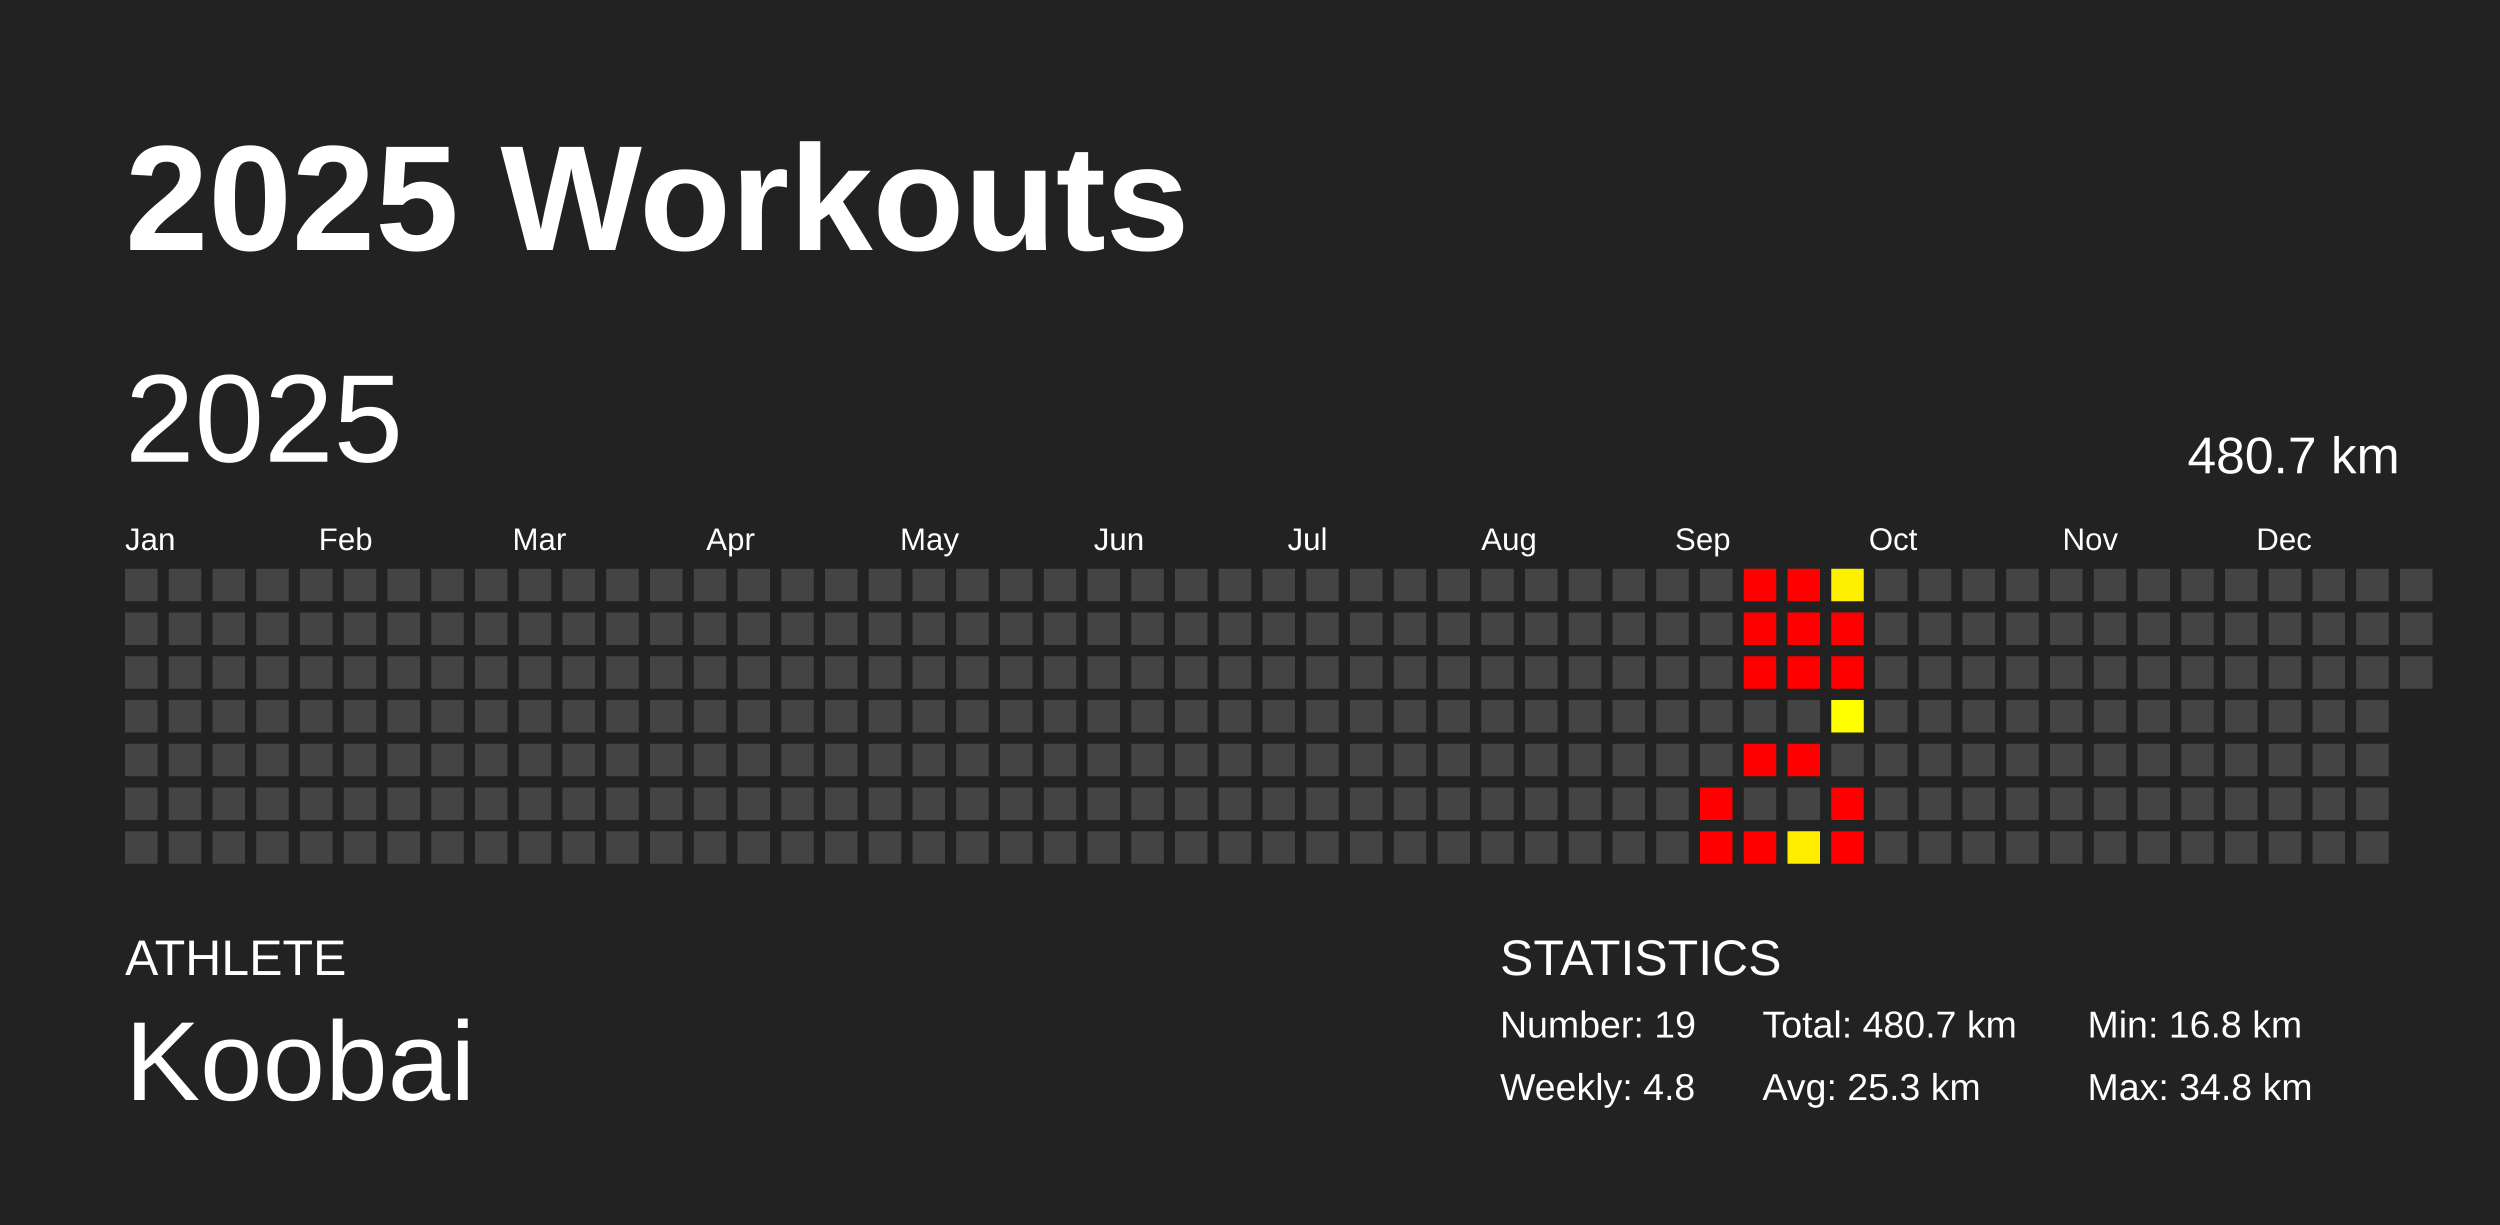
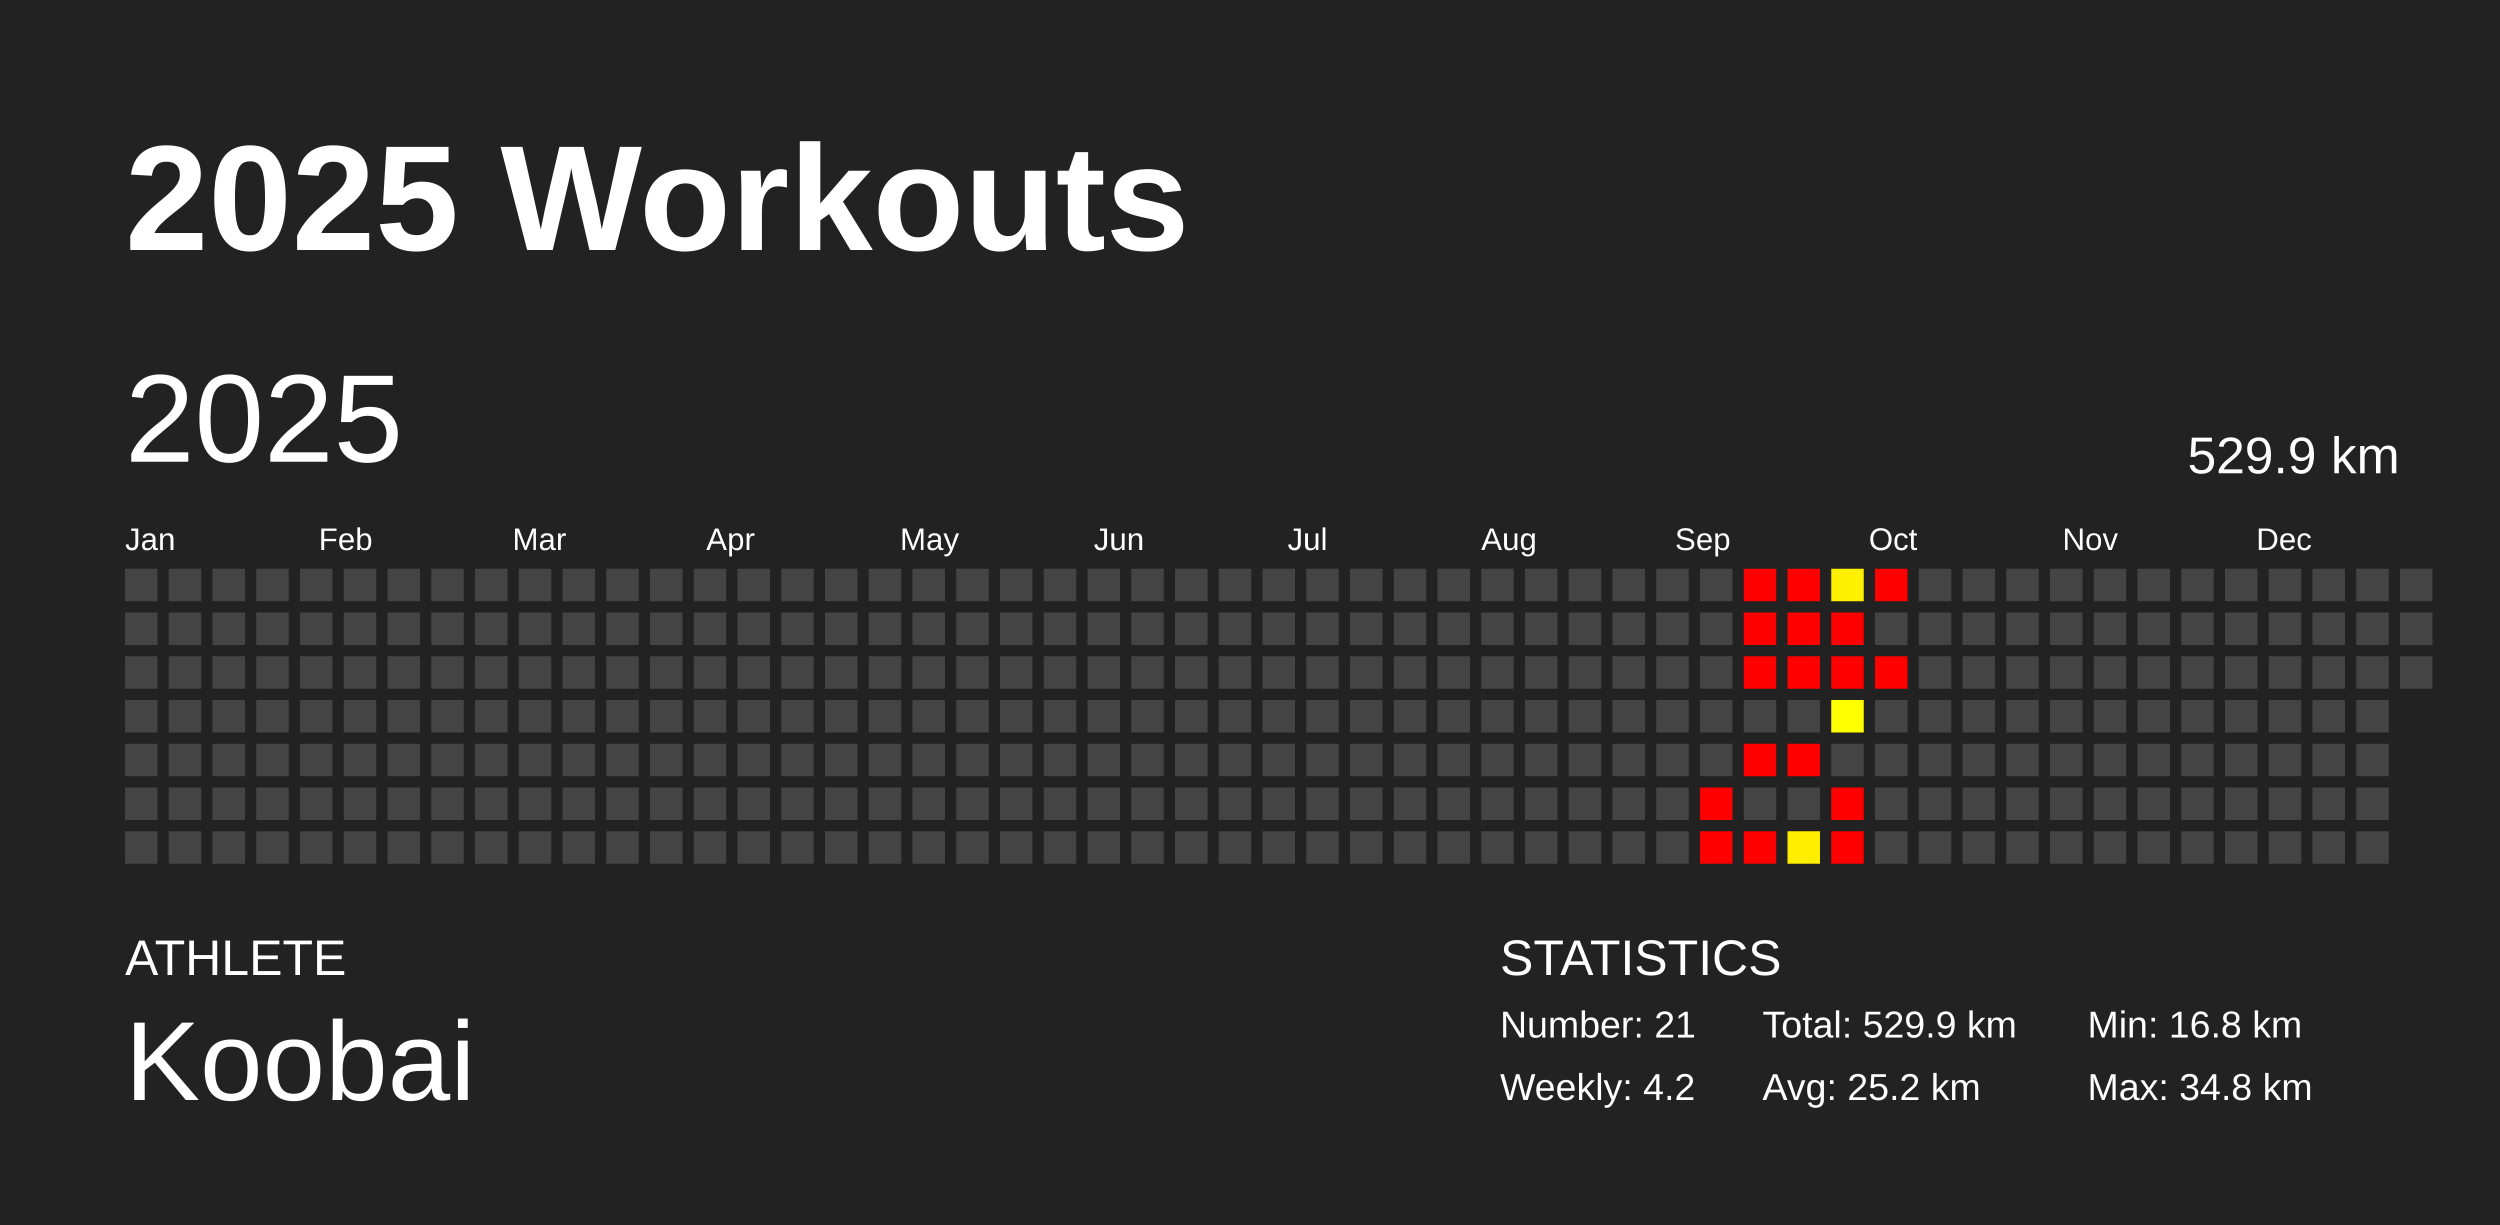
<svg xmlns="http://www.w3.org/2000/svg" baseProfile="full" height="98mm" version="1.1" viewBox="0,0,200,98" width="200mm">
  <defs />
  <rect fill="#222222" height="98" width="200" x="0" y="0" />
  <text fill="#FFFFFF" style="font-size:12px; font-family:Arial; font-weight:bold;" x="10" y="20">2025 Workouts</text>
  <text fill="#FFFFFF" style="font-size:4px; font-family:Arial" x="10" y="78">ATHLETE</text>
  <text fill="#FFFFFF" style="font-size:9px; font-family:Arial" x="10" y="88">Koobai</text>
  <text fill="#FFFFFF" style="font-size:4px; font-family:Arial" x="120" y="78">STATISTICS</text>
-   <text fill="#FFFFFF" style="font-size:3px; font-family:Arial" x="120" y="83">Number: 19</text>
-   <text fill="#FFFFFF" style="font-size:3px; font-family:Arial" x="120" y="88">Weekly: 4.8</text>
-   <text fill="#FFFFFF" style="font-size:3px; font-family:Arial" x="141" y="83">Total: 480.7 km</text>
-   <text fill="#FFFFFF" style="font-size:3px; font-family:Arial" x="141" y="88">Avg: 25.3 km</text>
+   <text fill="#FFFFFF" style="font-size:3px; font-family:Arial" x="120" y="83">Number: 21</text>
+   <text fill="#FFFFFF" style="font-size:3px; font-family:Arial" x="120" y="88">Weekly: 4.2</text>
+   <text fill="#FFFFFF" style="font-size:3px; font-family:Arial" x="141" y="83">Total: 529.9 km</text>
+   <text fill="#FFFFFF" style="font-size:3px; font-family:Arial" x="141" y="88">Avg: 25.2 km</text>
  <text fill="#FFFFFF" style="font-size:3px; font-family:Arial" x="167" y="83">Min: 16.8 km</text>
  <text fill="#FFFFFF" style="font-size:3px; font-family:Arial" x="167" y="88">Max: 34.8 km</text>
  <text dominant-baseline="hanging" fill="#FFFFFF" style="font-size:10.0px; font-family:Arial;" x="10" y="30">2025</text>
-   <text dominant-baseline="hanging" fill="#FFFFFF" style="font-size:4.125px; font-family:Arial;" x="175" y="35">480.7 km</text>
+   <text dominant-baseline="hanging" fill="#FFFFFF" style="font-size:4.125px; font-family:Arial;" x="175" y="35">529.9 km</text>
  <text fill="#FFFFFF" style="font-size:2.5px; font-family:Arial" x="10.0" y="44">Jan</text>
  <text fill="#FFFFFF" style="font-size:2.5px; font-family:Arial" x="25.5" y="44">Feb</text>
  <text fill="#FFFFFF" style="font-size:2.5px; font-family:Arial" x="41.0" y="44">Mar</text>
  <text fill="#FFFFFF" style="font-size:2.5px; font-family:Arial" x="56.5" y="44">Apr</text>
  <text fill="#FFFFFF" style="font-size:2.5px; font-family:Arial" x="72.0" y="44">May</text>
  <text fill="#FFFFFF" style="font-size:2.5px; font-family:Arial" x="87.5" y="44">Jun</text>
  <text fill="#FFFFFF" style="font-size:2.5px; font-family:Arial" x="103.0" y="44">Jul</text>
  <text fill="#FFFFFF" style="font-size:2.5px; font-family:Arial" x="118.5" y="44">Aug</text>
  <text fill="#FFFFFF" style="font-size:2.5px; font-family:Arial" x="134.0" y="44">Sep</text>
  <text fill="#FFFFFF" style="font-size:2.5px; font-family:Arial" x="149.5" y="44">Oct</text>
  <text fill="#FFFFFF" style="font-size:2.5px; font-family:Arial" x="165.0" y="44">Nov</text>
  <text fill="#FFFFFF" style="font-size:2.5px; font-family:Arial" x="180.5" y="44">Dec</text>
  <rect fill="#444444" height="2.6" width="2.6" x="10.0" y="45.5" />
  <rect fill="#444444" height="2.6" width="2.6" x="10.0" y="49.0" />
  <rect fill="#444444" height="2.6" width="2.6" x="10.0" y="52.5" />
  <rect fill="#444444" height="2.6" width="2.6" x="10.0" y="56.0" />
  <rect fill="#444444" height="2.6" width="2.6" x="10.0" y="59.5" />
  <rect fill="#444444" height="2.6" width="2.6" x="10.0" y="63.0" />
  <rect fill="#444444" height="2.6" width="2.6" x="10.0" y="66.5" />
  <rect fill="#444444" height="2.6" width="2.6" x="13.5" y="45.5" />
  <rect fill="#444444" height="2.6" width="2.6" x="13.5" y="49.0" />
  <rect fill="#444444" height="2.6" width="2.6" x="13.5" y="52.5" />
  <rect fill="#444444" height="2.6" width="2.6" x="13.5" y="56.0" />
  <rect fill="#444444" height="2.6" width="2.6" x="13.5" y="59.5" />
  <rect fill="#444444" height="2.6" width="2.6" x="13.5" y="63.0" />
  <rect fill="#444444" height="2.6" width="2.6" x="13.5" y="66.5" />
  <rect fill="#444444" height="2.6" width="2.6" x="17.0" y="45.5" />
  <rect fill="#444444" height="2.6" width="2.6" x="17.0" y="49.0" />
  <rect fill="#444444" height="2.6" width="2.6" x="17.0" y="52.5" />
  <rect fill="#444444" height="2.6" width="2.6" x="17.0" y="56.0" />
  <rect fill="#444444" height="2.6" width="2.6" x="17.0" y="59.5" />
  <rect fill="#444444" height="2.6" width="2.6" x="17.0" y="63.0" />
  <rect fill="#444444" height="2.6" width="2.6" x="17.0" y="66.5" />
  <rect fill="#444444" height="2.6" width="2.6" x="20.5" y="45.5" />
  <rect fill="#444444" height="2.6" width="2.6" x="20.5" y="49.0" />
  <rect fill="#444444" height="2.6" width="2.6" x="20.5" y="52.5" />
  <rect fill="#444444" height="2.6" width="2.6" x="20.5" y="56.0" />
  <rect fill="#444444" height="2.6" width="2.6" x="20.5" y="59.5" />
  <rect fill="#444444" height="2.6" width="2.6" x="20.5" y="63.0" />
  <rect fill="#444444" height="2.6" width="2.6" x="20.5" y="66.5" />
  <rect fill="#444444" height="2.6" width="2.6" x="24.0" y="45.5" />
  <rect fill="#444444" height="2.6" width="2.6" x="24.0" y="49.0" />
  <rect fill="#444444" height="2.6" width="2.6" x="24.0" y="52.5" />
  <rect fill="#444444" height="2.6" width="2.6" x="24.0" y="56.0" />
  <rect fill="#444444" height="2.6" width="2.6" x="24.0" y="59.5" />
  <rect fill="#444444" height="2.6" width="2.6" x="24.0" y="63.0" />
  <rect fill="#444444" height="2.6" width="2.6" x="24.0" y="66.5" />
  <rect fill="#444444" height="2.6" width="2.6" x="27.5" y="45.5" />
  <rect fill="#444444" height="2.6" width="2.6" x="27.5" y="49.0" />
  <rect fill="#444444" height="2.6" width="2.6" x="27.5" y="52.5" />
  <rect fill="#444444" height="2.6" width="2.6" x="27.5" y="56.0" />
  <rect fill="#444444" height="2.6" width="2.6" x="27.5" y="59.5" />
  <rect fill="#444444" height="2.6" width="2.6" x="27.5" y="63.0" />
  <rect fill="#444444" height="2.6" width="2.6" x="27.5" y="66.5" />
  <rect fill="#444444" height="2.6" width="2.6" x="31.0" y="45.5" />
  <rect fill="#444444" height="2.6" width="2.6" x="31.0" y="49.0" />
  <rect fill="#444444" height="2.6" width="2.6" x="31.0" y="52.5" />
  <rect fill="#444444" height="2.6" width="2.6" x="31.0" y="56.0" />
  <rect fill="#444444" height="2.6" width="2.6" x="31.0" y="59.5" />
  <rect fill="#444444" height="2.6" width="2.6" x="31.0" y="63.0" />
  <rect fill="#444444" height="2.6" width="2.6" x="31.0" y="66.5" />
  <rect fill="#444444" height="2.6" width="2.6" x="34.5" y="45.5" />
  <rect fill="#444444" height="2.6" width="2.6" x="34.5" y="49.0" />
  <rect fill="#444444" height="2.6" width="2.6" x="34.5" y="52.5" />
  <rect fill="#444444" height="2.6" width="2.6" x="34.5" y="56.0" />
  <rect fill="#444444" height="2.6" width="2.6" x="34.5" y="59.5" />
  <rect fill="#444444" height="2.6" width="2.6" x="34.5" y="63.0" />
  <rect fill="#444444" height="2.6" width="2.6" x="34.5" y="66.5" />
  <rect fill="#444444" height="2.6" width="2.6" x="38.0" y="45.5" />
  <rect fill="#444444" height="2.6" width="2.6" x="38.0" y="49.0" />
  <rect fill="#444444" height="2.6" width="2.6" x="38.0" y="52.5" />
  <rect fill="#444444" height="2.6" width="2.6" x="38.0" y="56.0" />
  <rect fill="#444444" height="2.6" width="2.6" x="38.0" y="59.5" />
  <rect fill="#444444" height="2.6" width="2.6" x="38.0" y="63.0" />
  <rect fill="#444444" height="2.6" width="2.6" x="38.0" y="66.5" />
  <rect fill="#444444" height="2.6" width="2.6" x="41.5" y="45.5" />
  <rect fill="#444444" height="2.6" width="2.6" x="41.5" y="49.0" />
  <rect fill="#444444" height="2.6" width="2.6" x="41.5" y="52.5" />
  <rect fill="#444444" height="2.6" width="2.6" x="41.5" y="56.0" />
  <rect fill="#444444" height="2.6" width="2.6" x="41.5" y="59.5" />
  <rect fill="#444444" height="2.6" width="2.6" x="41.5" y="63.0" />
  <rect fill="#444444" height="2.6" width="2.6" x="41.5" y="66.5" />
  <rect fill="#444444" height="2.6" width="2.6" x="45.0" y="45.5" />
  <rect fill="#444444" height="2.6" width="2.6" x="45.0" y="49.0" />
  <rect fill="#444444" height="2.6" width="2.6" x="45.0" y="52.5" />
  <rect fill="#444444" height="2.6" width="2.6" x="45.0" y="56.0" />
  <rect fill="#444444" height="2.6" width="2.6" x="45.0" y="59.5" />
  <rect fill="#444444" height="2.6" width="2.6" x="45.0" y="63.0" />
  <rect fill="#444444" height="2.6" width="2.6" x="45.0" y="66.5" />
  <rect fill="#444444" height="2.6" width="2.6" x="48.5" y="45.5" />
  <rect fill="#444444" height="2.6" width="2.6" x="48.5" y="49.0" />
  <rect fill="#444444" height="2.6" width="2.6" x="48.5" y="52.5" />
  <rect fill="#444444" height="2.6" width="2.6" x="48.5" y="56.0" />
  <rect fill="#444444" height="2.6" width="2.6" x="48.5" y="59.5" />
  <rect fill="#444444" height="2.6" width="2.6" x="48.5" y="63.0" />
  <rect fill="#444444" height="2.6" width="2.6" x="48.5" y="66.5" />
  <rect fill="#444444" height="2.6" width="2.6" x="52.0" y="45.5" />
  <rect fill="#444444" height="2.6" width="2.6" x="52.0" y="49.0" />
  <rect fill="#444444" height="2.6" width="2.6" x="52.0" y="52.5" />
  <rect fill="#444444" height="2.6" width="2.6" x="52.0" y="56.0" />
  <rect fill="#444444" height="2.6" width="2.6" x="52.0" y="59.5" />
  <rect fill="#444444" height="2.6" width="2.6" x="52.0" y="63.0" />
  <rect fill="#444444" height="2.6" width="2.6" x="52.0" y="66.5" />
  <rect fill="#444444" height="2.6" width="2.6" x="55.5" y="45.5" />
  <rect fill="#444444" height="2.6" width="2.6" x="55.5" y="49.0" />
  <rect fill="#444444" height="2.6" width="2.6" x="55.5" y="52.5" />
  <rect fill="#444444" height="2.6" width="2.6" x="55.5" y="56.0" />
  <rect fill="#444444" height="2.6" width="2.6" x="55.5" y="59.5" />
  <rect fill="#444444" height="2.6" width="2.6" x="55.5" y="63.0" />
  <rect fill="#444444" height="2.6" width="2.6" x="55.5" y="66.5" />
  <rect fill="#444444" height="2.6" width="2.6" x="59.0" y="45.5" />
  <rect fill="#444444" height="2.6" width="2.6" x="59.0" y="49.0" />
  <rect fill="#444444" height="2.6" width="2.6" x="59.0" y="52.5" />
  <rect fill="#444444" height="2.6" width="2.6" x="59.0" y="56.0" />
  <rect fill="#444444" height="2.6" width="2.6" x="59.0" y="59.5" />
  <rect fill="#444444" height="2.6" width="2.6" x="59.0" y="63.0" />
  <rect fill="#444444" height="2.6" width="2.6" x="59.0" y="66.5" />
  <rect fill="#444444" height="2.6" width="2.6" x="62.5" y="45.5" />
  <rect fill="#444444" height="2.6" width="2.6" x="62.5" y="49.0" />
  <rect fill="#444444" height="2.6" width="2.6" x="62.5" y="52.5" />
  <rect fill="#444444" height="2.6" width="2.6" x="62.5" y="56.0" />
  <rect fill="#444444" height="2.6" width="2.6" x="62.5" y="59.5" />
  <rect fill="#444444" height="2.6" width="2.6" x="62.5" y="63.0" />
  <rect fill="#444444" height="2.6" width="2.6" x="62.5" y="66.5" />
  <rect fill="#444444" height="2.6" width="2.6" x="66.0" y="45.5" />
  <rect fill="#444444" height="2.6" width="2.6" x="66.0" y="49.0" />
  <rect fill="#444444" height="2.6" width="2.6" x="66.0" y="52.5" />
  <rect fill="#444444" height="2.6" width="2.6" x="66.0" y="56.0" />
  <rect fill="#444444" height="2.6" width="2.6" x="66.0" y="59.5" />
  <rect fill="#444444" height="2.6" width="2.6" x="66.0" y="63.0" />
  <rect fill="#444444" height="2.6" width="2.6" x="66.0" y="66.5" />
  <rect fill="#444444" height="2.6" width="2.6" x="69.5" y="45.5" />
  <rect fill="#444444" height="2.6" width="2.6" x="69.5" y="49.0" />
  <rect fill="#444444" height="2.6" width="2.6" x="69.5" y="52.5" />
  <rect fill="#444444" height="2.6" width="2.6" x="69.5" y="56.0" />
  <rect fill="#444444" height="2.6" width="2.6" x="69.5" y="59.5" />
  <rect fill="#444444" height="2.6" width="2.6" x="69.5" y="63.0" />
  <rect fill="#444444" height="2.6" width="2.6" x="69.5" y="66.5" />
  <rect fill="#444444" height="2.6" width="2.6" x="73.0" y="45.5" />
  <rect fill="#444444" height="2.6" width="2.6" x="73.0" y="49.0" />
  <rect fill="#444444" height="2.6" width="2.6" x="73.0" y="52.5" />
  <rect fill="#444444" height="2.6" width="2.6" x="73.0" y="56.0" />
  <rect fill="#444444" height="2.6" width="2.6" x="73.0" y="59.5" />
  <rect fill="#444444" height="2.6" width="2.6" x="73.0" y="63.0" />
  <rect fill="#444444" height="2.6" width="2.6" x="73.0" y="66.5" />
  <rect fill="#444444" height="2.6" width="2.6" x="76.5" y="45.5" />
  <rect fill="#444444" height="2.6" width="2.6" x="76.5" y="49.0" />
  <rect fill="#444444" height="2.6" width="2.6" x="76.5" y="52.5" />
  <rect fill="#444444" height="2.6" width="2.6" x="76.5" y="56.0" />
  <rect fill="#444444" height="2.6" width="2.6" x="76.5" y="59.5" />
  <rect fill="#444444" height="2.6" width="2.6" x="76.5" y="63.0" />
  <rect fill="#444444" height="2.6" width="2.6" x="76.5" y="66.5" />
  <rect fill="#444444" height="2.6" width="2.6" x="80.0" y="45.5" />
  <rect fill="#444444" height="2.6" width="2.6" x="80.0" y="49.0" />
  <rect fill="#444444" height="2.6" width="2.6" x="80.0" y="52.5" />
  <rect fill="#444444" height="2.6" width="2.6" x="80.0" y="56.0" />
  <rect fill="#444444" height="2.6" width="2.6" x="80.0" y="59.5" />
  <rect fill="#444444" height="2.6" width="2.6" x="80.0" y="63.0" />
  <rect fill="#444444" height="2.6" width="2.6" x="80.0" y="66.5" />
  <rect fill="#444444" height="2.6" width="2.6" x="83.5" y="45.5" />
  <rect fill="#444444" height="2.6" width="2.6" x="83.5" y="49.0" />
  <rect fill="#444444" height="2.6" width="2.6" x="83.5" y="52.5" />
  <rect fill="#444444" height="2.6" width="2.6" x="83.5" y="56.0" />
  <rect fill="#444444" height="2.6" width="2.6" x="83.5" y="59.5" />
  <rect fill="#444444" height="2.6" width="2.6" x="83.5" y="63.0" />
  <rect fill="#444444" height="2.6" width="2.6" x="83.5" y="66.5" />
  <rect fill="#444444" height="2.6" width="2.6" x="87.0" y="45.5" />
  <rect fill="#444444" height="2.6" width="2.6" x="87.0" y="49.0" />
  <rect fill="#444444" height="2.6" width="2.6" x="87.0" y="52.5" />
  <rect fill="#444444" height="2.6" width="2.6" x="87.0" y="56.0" />
  <rect fill="#444444" height="2.6" width="2.6" x="87.0" y="59.5" />
  <rect fill="#444444" height="2.6" width="2.6" x="87.0" y="63.0" />
  <rect fill="#444444" height="2.6" width="2.6" x="87.0" y="66.5" />
  <rect fill="#444444" height="2.6" width="2.6" x="90.5" y="45.5" />
  <rect fill="#444444" height="2.6" width="2.6" x="90.5" y="49.0" />
  <rect fill="#444444" height="2.6" width="2.6" x="90.5" y="52.5" />
  <rect fill="#444444" height="2.6" width="2.6" x="90.5" y="56.0" />
  <rect fill="#444444" height="2.6" width="2.6" x="90.5" y="59.5" />
  <rect fill="#444444" height="2.6" width="2.6" x="90.5" y="63.0" />
  <rect fill="#444444" height="2.6" width="2.6" x="90.5" y="66.5" />
  <rect fill="#444444" height="2.6" width="2.6" x="94.0" y="45.5" />
  <rect fill="#444444" height="2.6" width="2.6" x="94.0" y="49.0" />
  <rect fill="#444444" height="2.6" width="2.6" x="94.0" y="52.5" />
  <rect fill="#444444" height="2.6" width="2.6" x="94.0" y="56.0" />
  <rect fill="#444444" height="2.6" width="2.6" x="94.0" y="59.5" />
  <rect fill="#444444" height="2.6" width="2.6" x="94.0" y="63.0" />
  <rect fill="#444444" height="2.6" width="2.6" x="94.0" y="66.5" />
  <rect fill="#444444" height="2.6" width="2.6" x="97.5" y="45.5" />
  <rect fill="#444444" height="2.6" width="2.6" x="97.5" y="49.0" />
  <rect fill="#444444" height="2.6" width="2.6" x="97.5" y="52.5" />
  <rect fill="#444444" height="2.6" width="2.6" x="97.5" y="56.0" />
  <rect fill="#444444" height="2.6" width="2.6" x="97.5" y="59.5" />
  <rect fill="#444444" height="2.6" width="2.6" x="97.5" y="63.0" />
  <rect fill="#444444" height="2.6" width="2.6" x="97.5" y="66.5" />
  <rect fill="#444444" height="2.6" width="2.6" x="101.0" y="45.5" />
  <rect fill="#444444" height="2.6" width="2.6" x="101.0" y="49.0" />
  <rect fill="#444444" height="2.6" width="2.6" x="101.0" y="52.5" />
  <rect fill="#444444" height="2.6" width="2.6" x="101.0" y="56.0" />
  <rect fill="#444444" height="2.6" width="2.6" x="101.0" y="59.5" />
  <rect fill="#444444" height="2.6" width="2.6" x="101.0" y="63.0" />
  <rect fill="#444444" height="2.6" width="2.6" x="101.0" y="66.5" />
  <rect fill="#444444" height="2.6" width="2.6" x="104.5" y="45.5" />
  <rect fill="#444444" height="2.6" width="2.6" x="104.5" y="49.0" />
  <rect fill="#444444" height="2.6" width="2.6" x="104.5" y="52.5" />
  <rect fill="#444444" height="2.6" width="2.6" x="104.5" y="56.0" />
  <rect fill="#444444" height="2.6" width="2.6" x="104.5" y="59.5" />
  <rect fill="#444444" height="2.6" width="2.6" x="104.5" y="63.0" />
  <rect fill="#444444" height="2.6" width="2.6" x="104.5" y="66.5" />
  <rect fill="#444444" height="2.6" width="2.6" x="108.0" y="45.5" />
  <rect fill="#444444" height="2.6" width="2.6" x="108.0" y="49.0" />
  <rect fill="#444444" height="2.6" width="2.6" x="108.0" y="52.5" />
  <rect fill="#444444" height="2.6" width="2.6" x="108.0" y="56.0" />
  <rect fill="#444444" height="2.6" width="2.6" x="108.0" y="59.5" />
  <rect fill="#444444" height="2.6" width="2.6" x="108.0" y="63.0" />
  <rect fill="#444444" height="2.6" width="2.6" x="108.0" y="66.5" />
  <rect fill="#444444" height="2.6" width="2.6" x="111.5" y="45.5" />
  <rect fill="#444444" height="2.6" width="2.6" x="111.5" y="49.0" />
  <rect fill="#444444" height="2.6" width="2.6" x="111.5" y="52.5" />
  <rect fill="#444444" height="2.6" width="2.6" x="111.5" y="56.0" />
  <rect fill="#444444" height="2.6" width="2.6" x="111.5" y="59.5" />
  <rect fill="#444444" height="2.6" width="2.6" x="111.5" y="63.0" />
  <rect fill="#444444" height="2.6" width="2.6" x="111.5" y="66.5" />
  <rect fill="#444444" height="2.6" width="2.6" x="115.0" y="45.5" />
  <rect fill="#444444" height="2.6" width="2.6" x="115.0" y="49.0" />
  <rect fill="#444444" height="2.6" width="2.6" x="115.0" y="52.5" />
  <rect fill="#444444" height="2.6" width="2.6" x="115.0" y="56.0" />
  <rect fill="#444444" height="2.6" width="2.6" x="115.0" y="59.5" />
  <rect fill="#444444" height="2.6" width="2.6" x="115.0" y="63.0" />
  <rect fill="#444444" height="2.6" width="2.6" x="115.0" y="66.5" />
  <rect fill="#444444" height="2.6" width="2.6" x="118.5" y="45.5" />
  <rect fill="#444444" height="2.6" width="2.6" x="118.5" y="49.0" />
  <rect fill="#444444" height="2.6" width="2.6" x="118.5" y="52.5" />
  <rect fill="#444444" height="2.6" width="2.6" x="118.5" y="56.0" />
  <rect fill="#444444" height="2.6" width="2.6" x="118.5" y="59.5" />
  <rect fill="#444444" height="2.6" width="2.6" x="118.5" y="63.0" />
  <rect fill="#444444" height="2.6" width="2.6" x="118.5" y="66.5" />
  <rect fill="#444444" height="2.6" width="2.6" x="122.0" y="45.5" />
  <rect fill="#444444" height="2.6" width="2.6" x="122.0" y="49.0" />
  <rect fill="#444444" height="2.6" width="2.6" x="122.0" y="52.5" />
  <rect fill="#444444" height="2.6" width="2.6" x="122.0" y="56.0" />
  <rect fill="#444444" height="2.6" width="2.6" x="122.0" y="59.5" />
  <rect fill="#444444" height="2.6" width="2.6" x="122.0" y="63.0" />
  <rect fill="#444444" height="2.6" width="2.6" x="122.0" y="66.5" />
  <rect fill="#444444" height="2.6" width="2.6" x="125.5" y="45.5" />
  <rect fill="#444444" height="2.6" width="2.6" x="125.5" y="49.0" />
  <rect fill="#444444" height="2.6" width="2.6" x="125.5" y="52.5" />
  <rect fill="#444444" height="2.6" width="2.6" x="125.5" y="56.0" />
  <rect fill="#444444" height="2.6" width="2.6" x="125.5" y="59.5" />
  <rect fill="#444444" height="2.6" width="2.6" x="125.5" y="63.0" />
  <rect fill="#444444" height="2.6" width="2.6" x="125.5" y="66.5" />
  <rect fill="#444444" height="2.6" width="2.6" x="129.0" y="45.5" />
  <rect fill="#444444" height="2.6" width="2.6" x="129.0" y="49.0" />
  <rect fill="#444444" height="2.6" width="2.6" x="129.0" y="52.5" />
  <rect fill="#444444" height="2.6" width="2.6" x="129.0" y="56.0" />
  <rect fill="#444444" height="2.6" width="2.6" x="129.0" y="59.5" />
  <rect fill="#444444" height="2.6" width="2.6" x="129.0" y="63.0" />
  <rect fill="#444444" height="2.6" width="2.6" x="129.0" y="66.5" />
  <rect fill="#444444" height="2.6" width="2.6" x="132.5" y="45.5" />
  <rect fill="#444444" height="2.6" width="2.6" x="132.5" y="49.0" />
  <rect fill="#444444" height="2.6" width="2.6" x="132.5" y="52.5" />
  <rect fill="#444444" height="2.6" width="2.6" x="132.5" y="56.0" />
  <rect fill="#444444" height="2.6" width="2.6" x="132.5" y="59.5" />
  <rect fill="#444444" height="2.6" width="2.6" x="132.5" y="63.0" />
  <rect fill="#444444" height="2.6" width="2.6" x="132.5" y="66.5" />
  <rect fill="#444444" height="2.6" width="2.6" x="136.0" y="45.5" />
  <rect fill="#444444" height="2.6" width="2.6" x="136.0" y="49.0" />
  <rect fill="#444444" height="2.6" width="2.6" x="136.0" y="52.5" />
  <rect fill="#444444" height="2.6" width="2.6" x="136.0" y="56.0" />
  <rect fill="#444444" height="2.6" width="2.6" x="136.0" y="59.5" />
  <rect fill="red" height="2.6" width="2.6" x="136.0" y="63.0" />
  <rect fill="red" height="2.6" width="2.6" x="136.0" y="66.5" />
  <rect fill="red" height="2.6" width="2.6" x="139.5" y="45.5" />
  <rect fill="red" height="2.6" width="2.6" x="139.5" y="49.0" />
  <rect fill="red" height="2.6" width="2.6" x="139.5" y="52.5" />
  <rect fill="#444444" height="2.6" width="2.6" x="139.5" y="56.0" />
  <rect fill="red" height="2.6" width="2.6" x="139.5" y="59.5" />
  <rect fill="#444444" height="2.6" width="2.6" x="139.5" y="63.0" />
  <rect fill="red" height="2.6" width="2.6" x="139.5" y="66.5" />
  <rect fill="red" height="2.6" width="2.6" x="143.0" y="45.5" />
  <rect fill="red" height="2.6" width="2.6" x="143.0" y="49.0" />
  <rect fill="red" height="2.6" width="2.6" x="143.0" y="52.5" />
  <rect fill="#444444" height="2.6" width="2.6" x="143.0" y="56.0" />
  <rect fill="red" height="2.6" width="2.6" x="143.0" y="59.5" />
  <rect fill="#444444" height="2.6" width="2.6" x="143.0" y="63.0" />
  <rect fill="#ffed00" height="2.6" width="2.6" x="143.0" y="66.5" />
  <rect fill="#fff000" height="2.6" width="2.6" x="146.5" y="45.5" />
  <rect fill="red" height="2.6" width="2.6" x="146.5" y="49.0" />
  <rect fill="red" height="2.6" width="2.6" x="146.5" y="52.5" />
  <rect fill="#ffff00" height="2.6" width="2.6" x="146.5" y="56.0" />
  <rect fill="#444444" height="2.6" width="2.6" x="146.5" y="59.5" />
  <rect fill="red" height="2.6" width="2.6" x="146.5" y="63.0" />
  <rect fill="red" height="2.6" width="2.6" x="146.5" y="66.5" />
-   <rect fill="#444444" height="2.6" width="2.6" x="150.0" y="45.5" />
+   <rect fill="red" height="2.6" width="2.6" x="150.0" y="45.5" />
  <rect fill="#444444" height="2.6" width="2.6" x="150.0" y="49.0" />
-   <rect fill="#444444" height="2.6" width="2.6" x="150.0" y="52.5" />
+   <rect fill="red" height="2.6" width="2.6" x="150.0" y="52.5" />
  <rect fill="#444444" height="2.6" width="2.6" x="150.0" y="56.0" />
  <rect fill="#444444" height="2.6" width="2.6" x="150.0" y="59.5" />
  <rect fill="#444444" height="2.6" width="2.6" x="150.0" y="63.0" />
  <rect fill="#444444" height="2.6" width="2.6" x="150.0" y="66.5" />
  <rect fill="#444444" height="2.6" width="2.6" x="153.5" y="45.5" />
  <rect fill="#444444" height="2.6" width="2.6" x="153.5" y="49.0" />
  <rect fill="#444444" height="2.6" width="2.6" x="153.5" y="52.5" />
  <rect fill="#444444" height="2.6" width="2.6" x="153.5" y="56.0" />
  <rect fill="#444444" height="2.6" width="2.6" x="153.5" y="59.5" />
  <rect fill="#444444" height="2.6" width="2.6" x="153.5" y="63.0" />
  <rect fill="#444444" height="2.6" width="2.6" x="153.5" y="66.5" />
  <rect fill="#444444" height="2.6" width="2.6" x="157.0" y="45.5" />
  <rect fill="#444444" height="2.6" width="2.6" x="157.0" y="49.0" />
  <rect fill="#444444" height="2.6" width="2.6" x="157.0" y="52.5" />
  <rect fill="#444444" height="2.6" width="2.6" x="157.0" y="56.0" />
  <rect fill="#444444" height="2.6" width="2.6" x="157.0" y="59.5" />
  <rect fill="#444444" height="2.6" width="2.6" x="157.0" y="63.0" />
  <rect fill="#444444" height="2.6" width="2.6" x="157.0" y="66.5" />
  <rect fill="#444444" height="2.6" width="2.6" x="160.5" y="45.5" />
  <rect fill="#444444" height="2.6" width="2.6" x="160.5" y="49.0" />
  <rect fill="#444444" height="2.6" width="2.6" x="160.5" y="52.5" />
  <rect fill="#444444" height="2.6" width="2.6" x="160.5" y="56.0" />
  <rect fill="#444444" height="2.6" width="2.6" x="160.5" y="59.5" />
  <rect fill="#444444" height="2.6" width="2.6" x="160.5" y="63.0" />
  <rect fill="#444444" height="2.6" width="2.6" x="160.5" y="66.5" />
  <rect fill="#444444" height="2.6" width="2.6" x="164.0" y="45.5" />
  <rect fill="#444444" height="2.6" width="2.6" x="164.0" y="49.0" />
  <rect fill="#444444" height="2.6" width="2.6" x="164.0" y="52.5" />
  <rect fill="#444444" height="2.6" width="2.6" x="164.0" y="56.0" />
  <rect fill="#444444" height="2.6" width="2.6" x="164.0" y="59.5" />
  <rect fill="#444444" height="2.6" width="2.6" x="164.0" y="63.0" />
  <rect fill="#444444" height="2.6" width="2.6" x="164.0" y="66.5" />
  <rect fill="#444444" height="2.6" width="2.6" x="167.5" y="45.5" />
  <rect fill="#444444" height="2.6" width="2.6" x="167.5" y="49.0" />
  <rect fill="#444444" height="2.6" width="2.6" x="167.5" y="52.5" />
  <rect fill="#444444" height="2.6" width="2.6" x="167.5" y="56.0" />
  <rect fill="#444444" height="2.6" width="2.6" x="167.5" y="59.5" />
  <rect fill="#444444" height="2.6" width="2.6" x="167.5" y="63.0" />
  <rect fill="#444444" height="2.6" width="2.6" x="167.5" y="66.5" />
  <rect fill="#444444" height="2.6" width="2.6" x="171.0" y="45.5" />
  <rect fill="#444444" height="2.6" width="2.6" x="171.0" y="49.0" />
  <rect fill="#444444" height="2.6" width="2.6" x="171.0" y="52.5" />
  <rect fill="#444444" height="2.6" width="2.6" x="171.0" y="56.0" />
  <rect fill="#444444" height="2.6" width="2.6" x="171.0" y="59.5" />
  <rect fill="#444444" height="2.6" width="2.6" x="171.0" y="63.0" />
  <rect fill="#444444" height="2.6" width="2.6" x="171.0" y="66.5" />
  <rect fill="#444444" height="2.6" width="2.6" x="174.5" y="45.5" />
  <rect fill="#444444" height="2.6" width="2.6" x="174.5" y="49.0" />
  <rect fill="#444444" height="2.6" width="2.6" x="174.5" y="52.5" />
  <rect fill="#444444" height="2.6" width="2.6" x="174.5" y="56.0" />
  <rect fill="#444444" height="2.6" width="2.6" x="174.5" y="59.5" />
  <rect fill="#444444" height="2.6" width="2.6" x="174.5" y="63.0" />
  <rect fill="#444444" height="2.6" width="2.6" x="174.5" y="66.5" />
  <rect fill="#444444" height="2.6" width="2.6" x="178.0" y="45.5" />
  <rect fill="#444444" height="2.6" width="2.6" x="178.0" y="49.0" />
  <rect fill="#444444" height="2.6" width="2.6" x="178.0" y="52.5" />
  <rect fill="#444444" height="2.6" width="2.6" x="178.0" y="56.0" />
  <rect fill="#444444" height="2.6" width="2.6" x="178.0" y="59.5" />
  <rect fill="#444444" height="2.6" width="2.6" x="178.0" y="63.0" />
  <rect fill="#444444" height="2.6" width="2.6" x="178.0" y="66.5" />
  <rect fill="#444444" height="2.6" width="2.6" x="181.5" y="45.5" />
  <rect fill="#444444" height="2.6" width="2.6" x="181.5" y="49.0" />
  <rect fill="#444444" height="2.6" width="2.6" x="181.5" y="52.5" />
  <rect fill="#444444" height="2.6" width="2.6" x="181.5" y="56.0" />
  <rect fill="#444444" height="2.6" width="2.6" x="181.5" y="59.5" />
  <rect fill="#444444" height="2.6" width="2.6" x="181.5" y="63.0" />
  <rect fill="#444444" height="2.6" width="2.6" x="181.5" y="66.5" />
  <rect fill="#444444" height="2.6" width="2.6" x="185.0" y="45.5" />
  <rect fill="#444444" height="2.6" width="2.6" x="185.0" y="49.0" />
  <rect fill="#444444" height="2.6" width="2.6" x="185.0" y="52.5" />
  <rect fill="#444444" height="2.6" width="2.6" x="185.0" y="56.0" />
  <rect fill="#444444" height="2.6" width="2.6" x="185.0" y="59.5" />
  <rect fill="#444444" height="2.6" width="2.6" x="185.0" y="63.0" />
  <rect fill="#444444" height="2.6" width="2.6" x="185.0" y="66.5" />
  <rect fill="#444444" height="2.6" width="2.6" x="188.5" y="45.5" />
  <rect fill="#444444" height="2.6" width="2.6" x="188.5" y="49.0" />
  <rect fill="#444444" height="2.6" width="2.6" x="188.5" y="52.5" />
  <rect fill="#444444" height="2.6" width="2.6" x="188.5" y="56.0" />
  <rect fill="#444444" height="2.6" width="2.6" x="188.5" y="59.5" />
  <rect fill="#444444" height="2.6" width="2.6" x="188.5" y="63.0" />
  <rect fill="#444444" height="2.6" width="2.6" x="188.5" y="66.5" />
  <rect fill="#444444" height="2.6" width="2.6" x="192.0" y="45.5" />
  <rect fill="#444444" height="2.6" width="2.6" x="192.0" y="49.0" />
  <rect fill="#444444" height="2.6" width="2.6" x="192.0" y="52.5" />
</svg>
